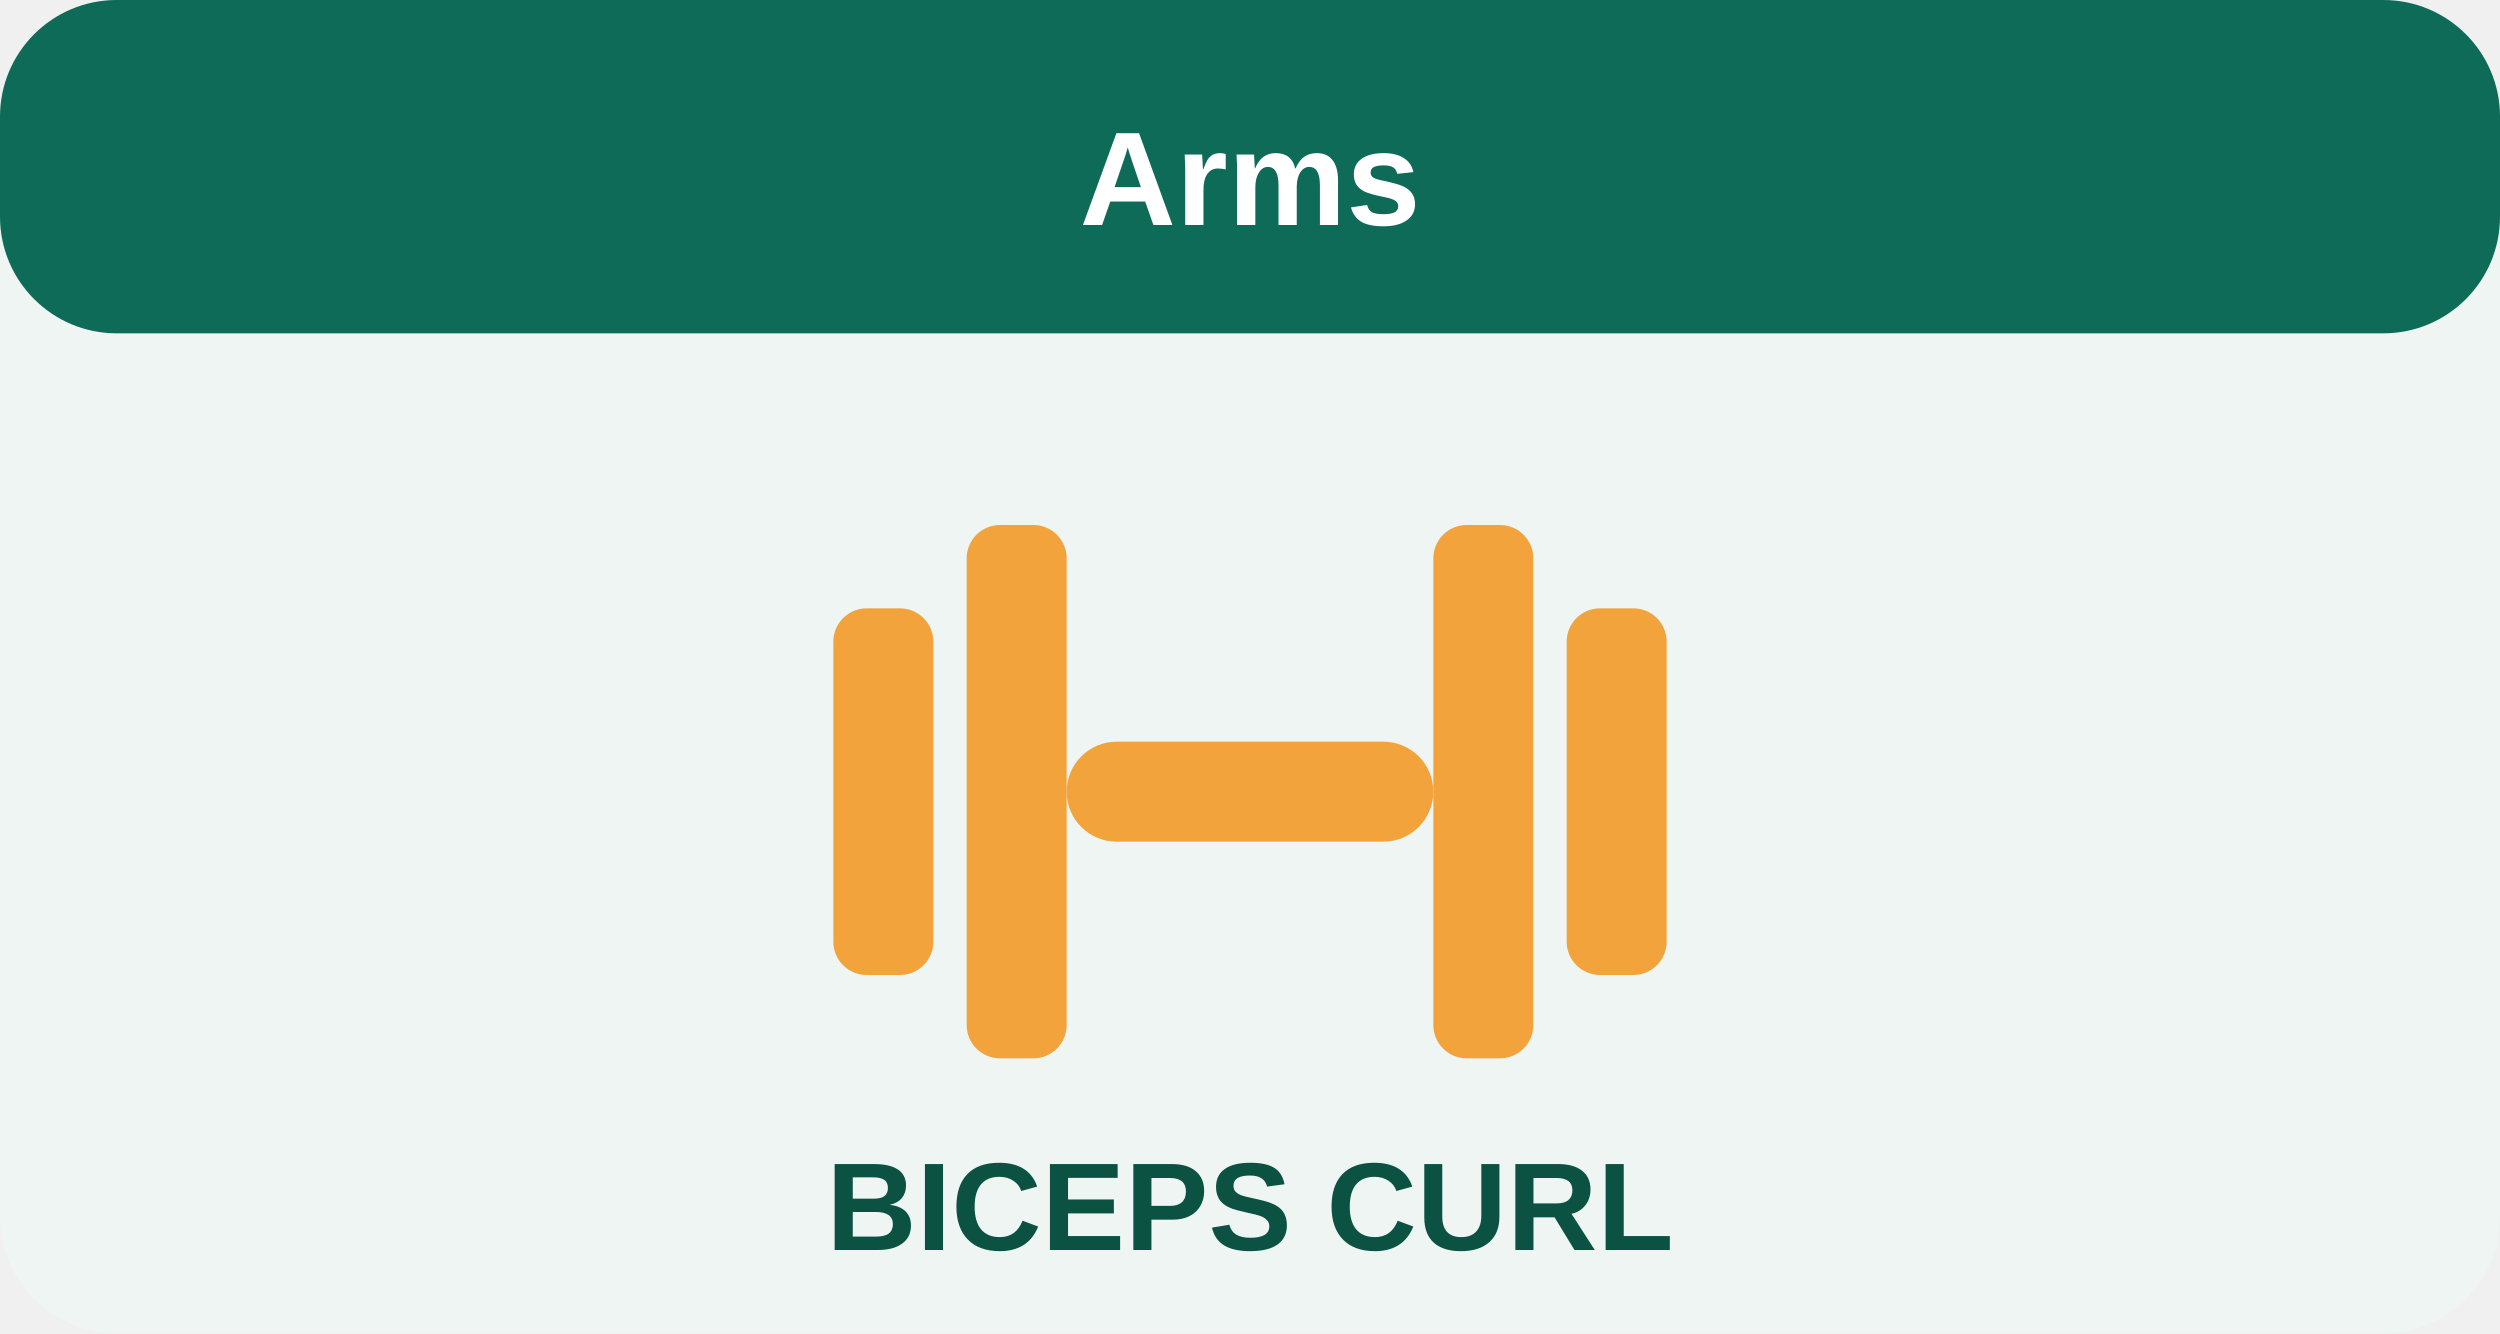
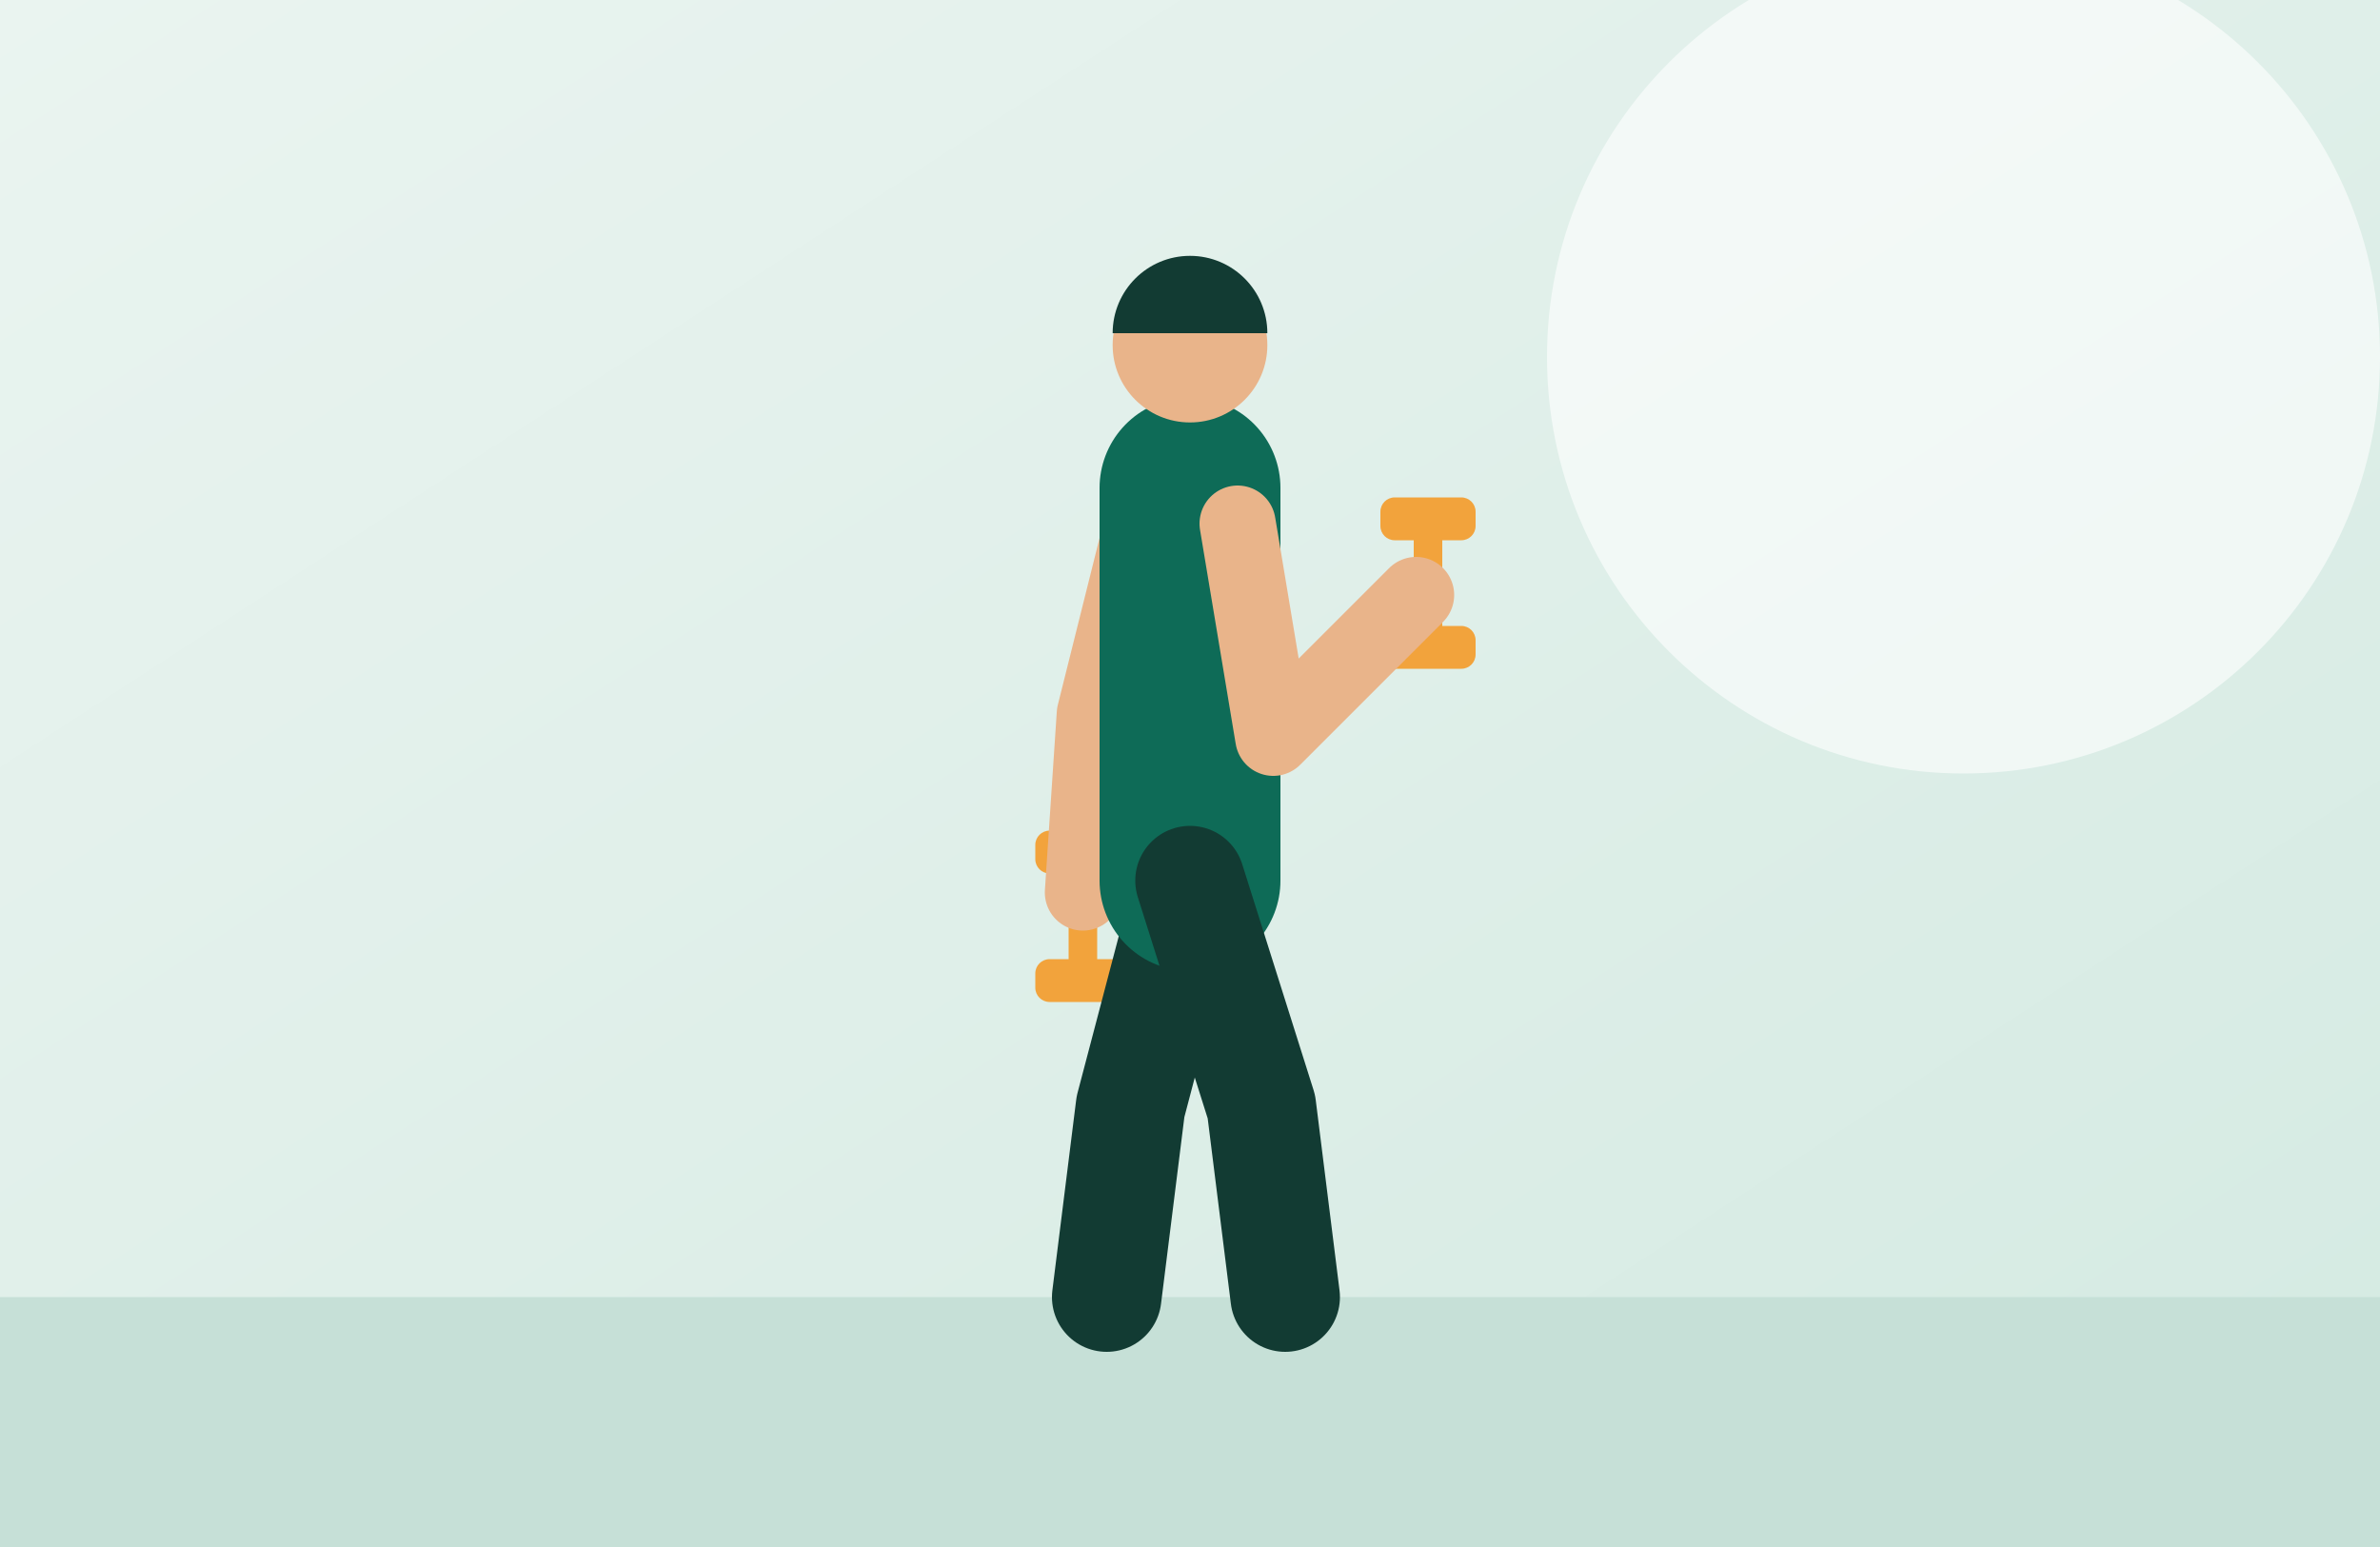
- <svg xmlns="http://www.w3.org/2000/svg" viewBox="0 0 300 160" width="300" height="160">
-   <rect width="300" height="160" rx="14" fill="#EEF5F3" />
-   <rect x="0" y="0" width="300" height="40" rx="14" fill="#0E6B57" />
-   <text x="150" y="27" font-family="Arial" font-size="16" font-weight="bold" fill="#FFFFFF" text-anchor="middle">Arms</text>
-   <rect x="100" y="73" width="12" height="44" rx="4" fill="#F2A33C" />
-   <rect x="116" y="63" width="12" height="64" rx="4" fill="#F2A33C" />
-   <rect x="128" y="89" width="44" height="12" rx="6" fill="#F2A33C" />
-   <rect x="172" y="63" width="12" height="64" rx="4" fill="#F2A33C" />
-   <rect x="188" y="73" width="12" height="44" rx="4" fill="#F2A33C" />
-   <text x="150" y="150" font-family="Arial" font-size="15" font-weight="bold" fill="#0B5242" text-anchor="middle">BICEPS CURL</text>
+ <svg xmlns="http://www.w3.org/2000/svg" viewBox="0 0 400 260" width="400" height="260">
+   <defs>
+     <linearGradient id="bg" x1="0" y1="0" x2="1" y2="1">
+       <stop offset="0" stop-color="#EAF4F0" />
+       <stop offset="1" stop-color="#D4EAE2" />
+     </linearGradient>
+   </defs>
+   <rect width="400" height="260" fill="url(#bg)" />
+   <circle cx="330" cy="60" r="70" fill="#FFFFFF" opacity="0.6" />
+   <rect x="0" y="218" width="400" height="42" fill="#C6E0D7" />
+   <rect x="237.6" y="86.8" width="4.8" height="22.4" rx="2.4" fill="#F2A33C" />
+   <rect x="232.0" y="83.6" width="16.0" height="7.2" rx="2.4" fill="#F2A33C" />
+   <rect x="232.0" y="105.2" width="16.0" height="7.2" rx="2.4" fill="#F2A33C" />
+   <rect x="179.6" y="142.8" width="4.8" height="22.4" rx="2.4" fill="#F2A33C" />
+   <rect x="174.0" y="139.6" width="16.0" height="7.2" rx="2.4" fill="#F2A33C" />
+   <rect x="174.0" y="161.2" width="16.0" height="7.2" rx="2.4" fill="#F2A33C" />
+   <polyline points="200,148 190,186 186,218" fill="none" stroke="#123B33" stroke-width="18.4" stroke-linecap="round" stroke-linejoin="round" />
+   <polyline points="192,88 184,120 182,150" fill="none" stroke="#E9B48A" stroke-width="12.8" stroke-linecap="round" stroke-linejoin="round" />
+   <polyline points="200,148 200,82" fill="none" stroke="#0E6B57" stroke-width="30.4" stroke-linecap="round" stroke-linejoin="round" />
+   <polyline points="200,148 212,186 216,218" fill="none" stroke="#123B33" stroke-width="18.4" stroke-linecap="round" stroke-linejoin="round" />
+   <circle cx="200" cy="58" r="13" fill="#E9B48A" />
+   <path d="M187 56 a13 13 0 0 1 26 0 z" fill="#123B33" />
+   <polyline points="208,88 214,124 238,100" fill="none" stroke="#E9B48A" stroke-width="12.8" stroke-linecap="round" stroke-linejoin="round" />
</svg>
